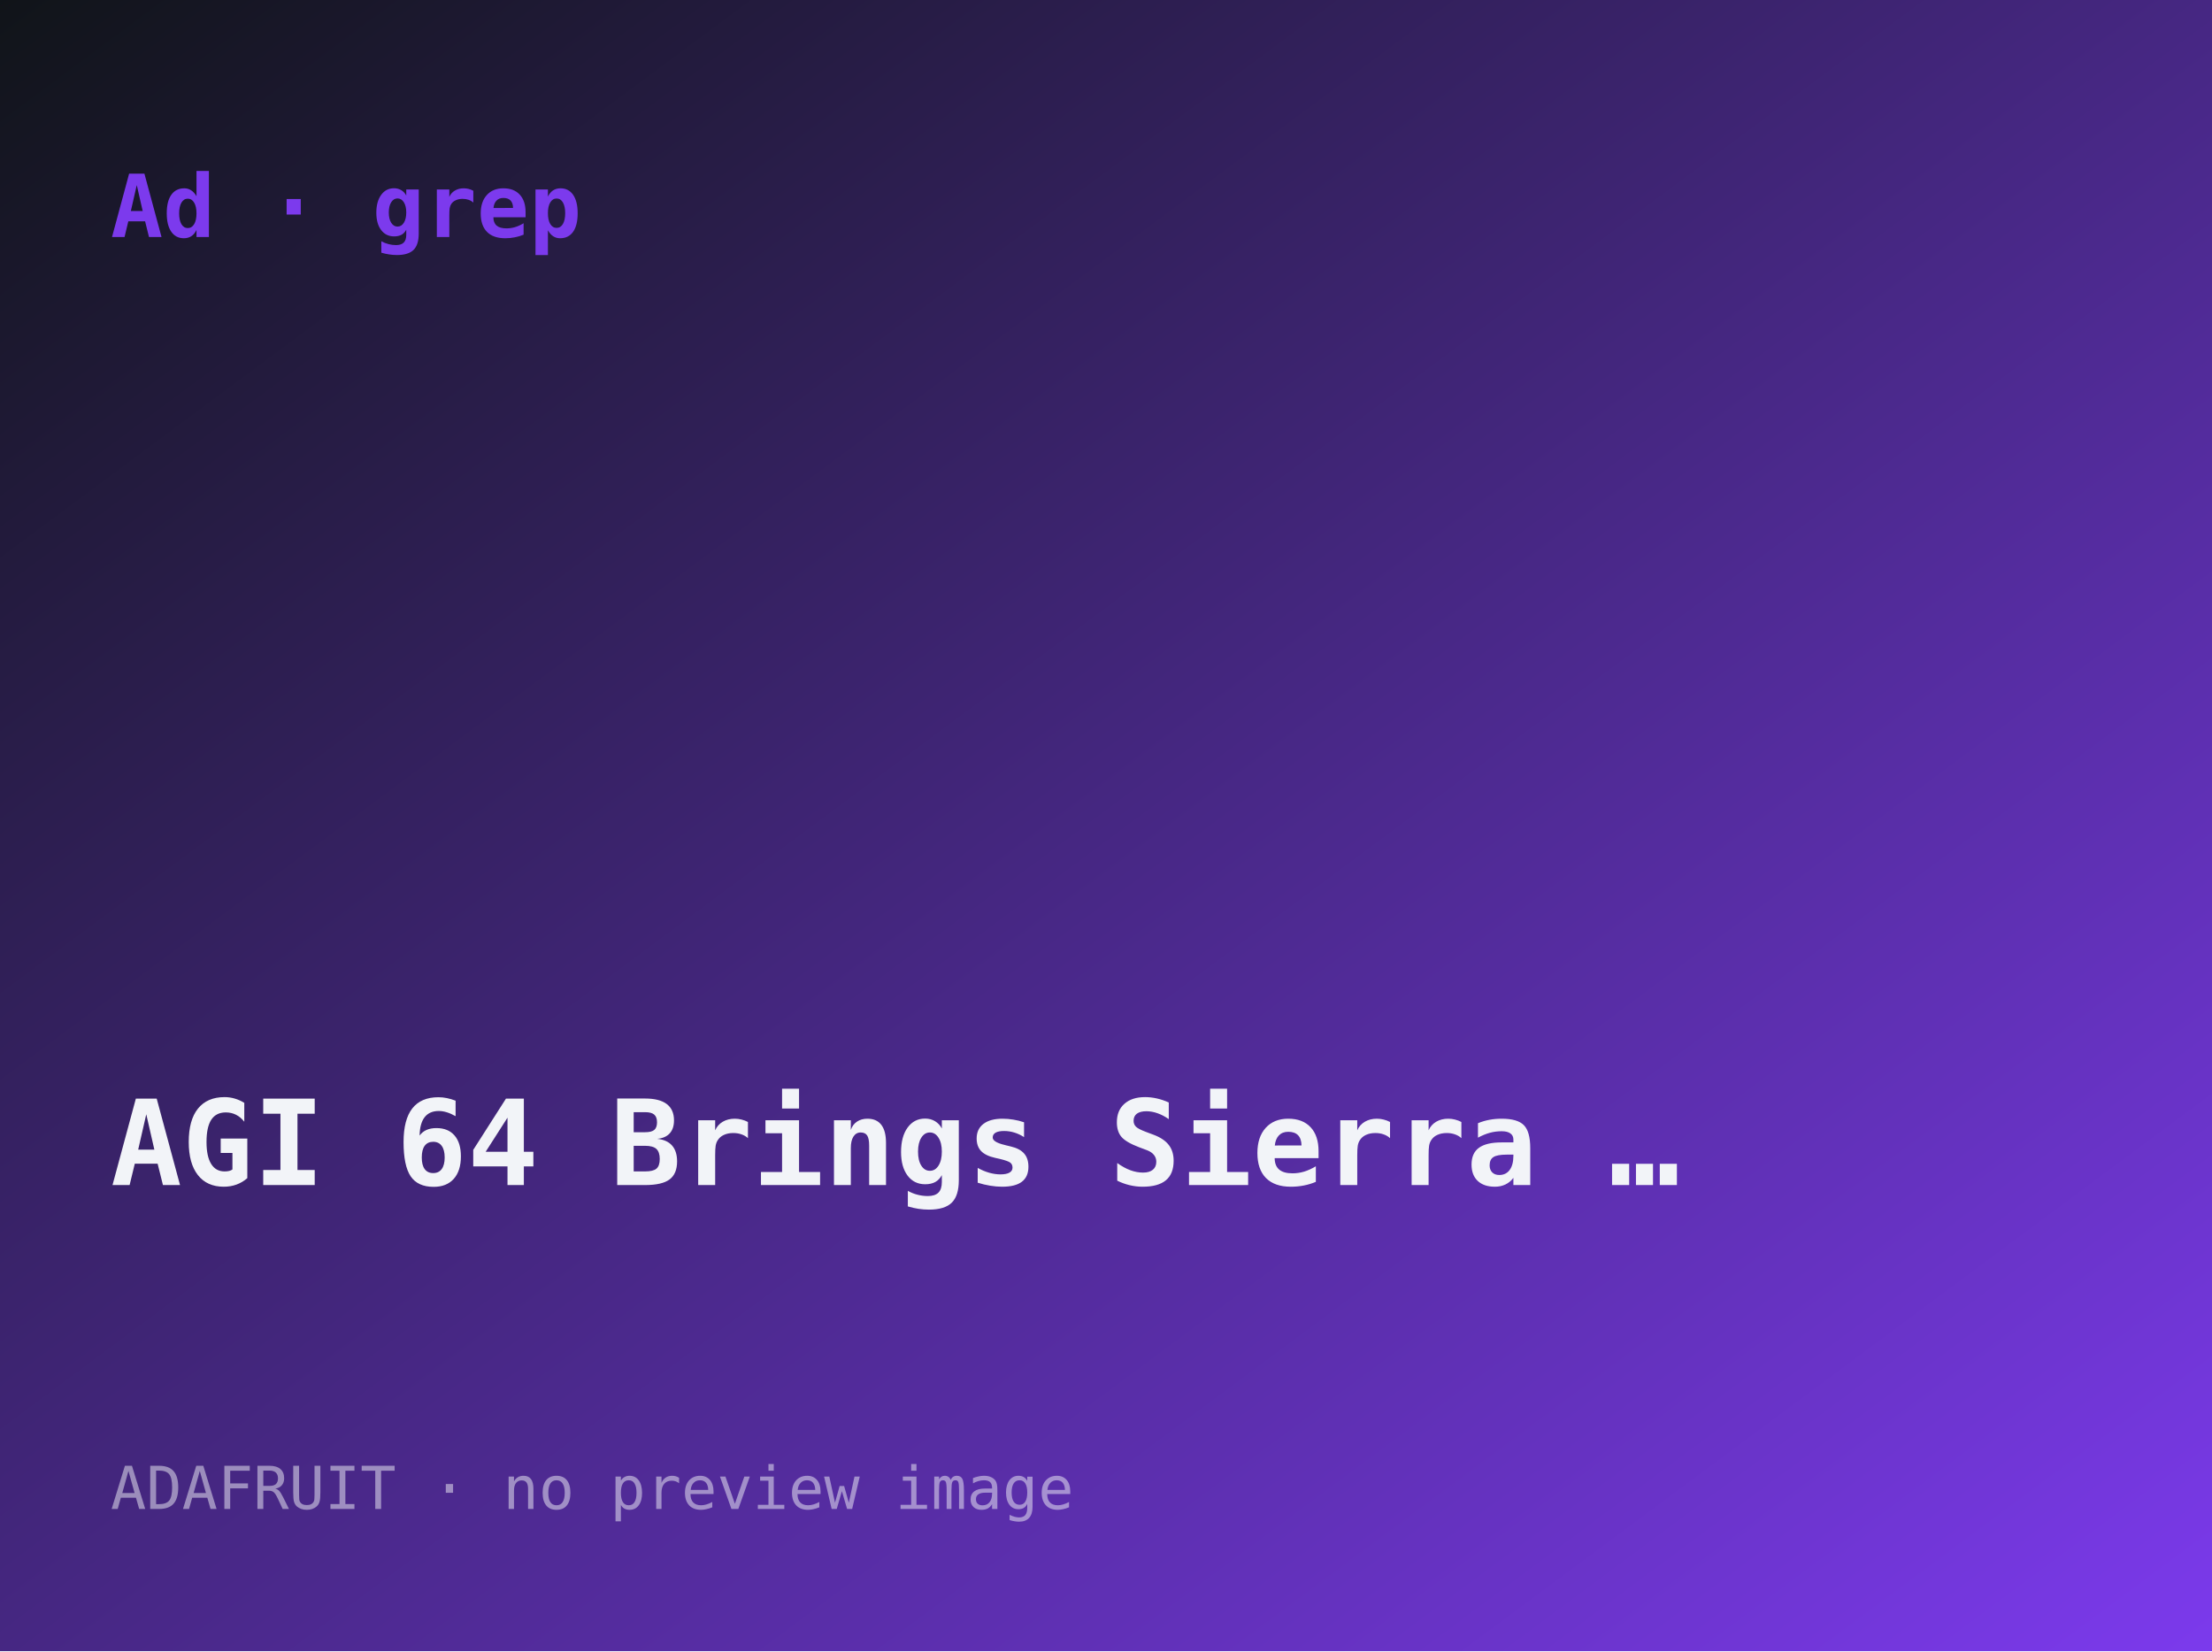
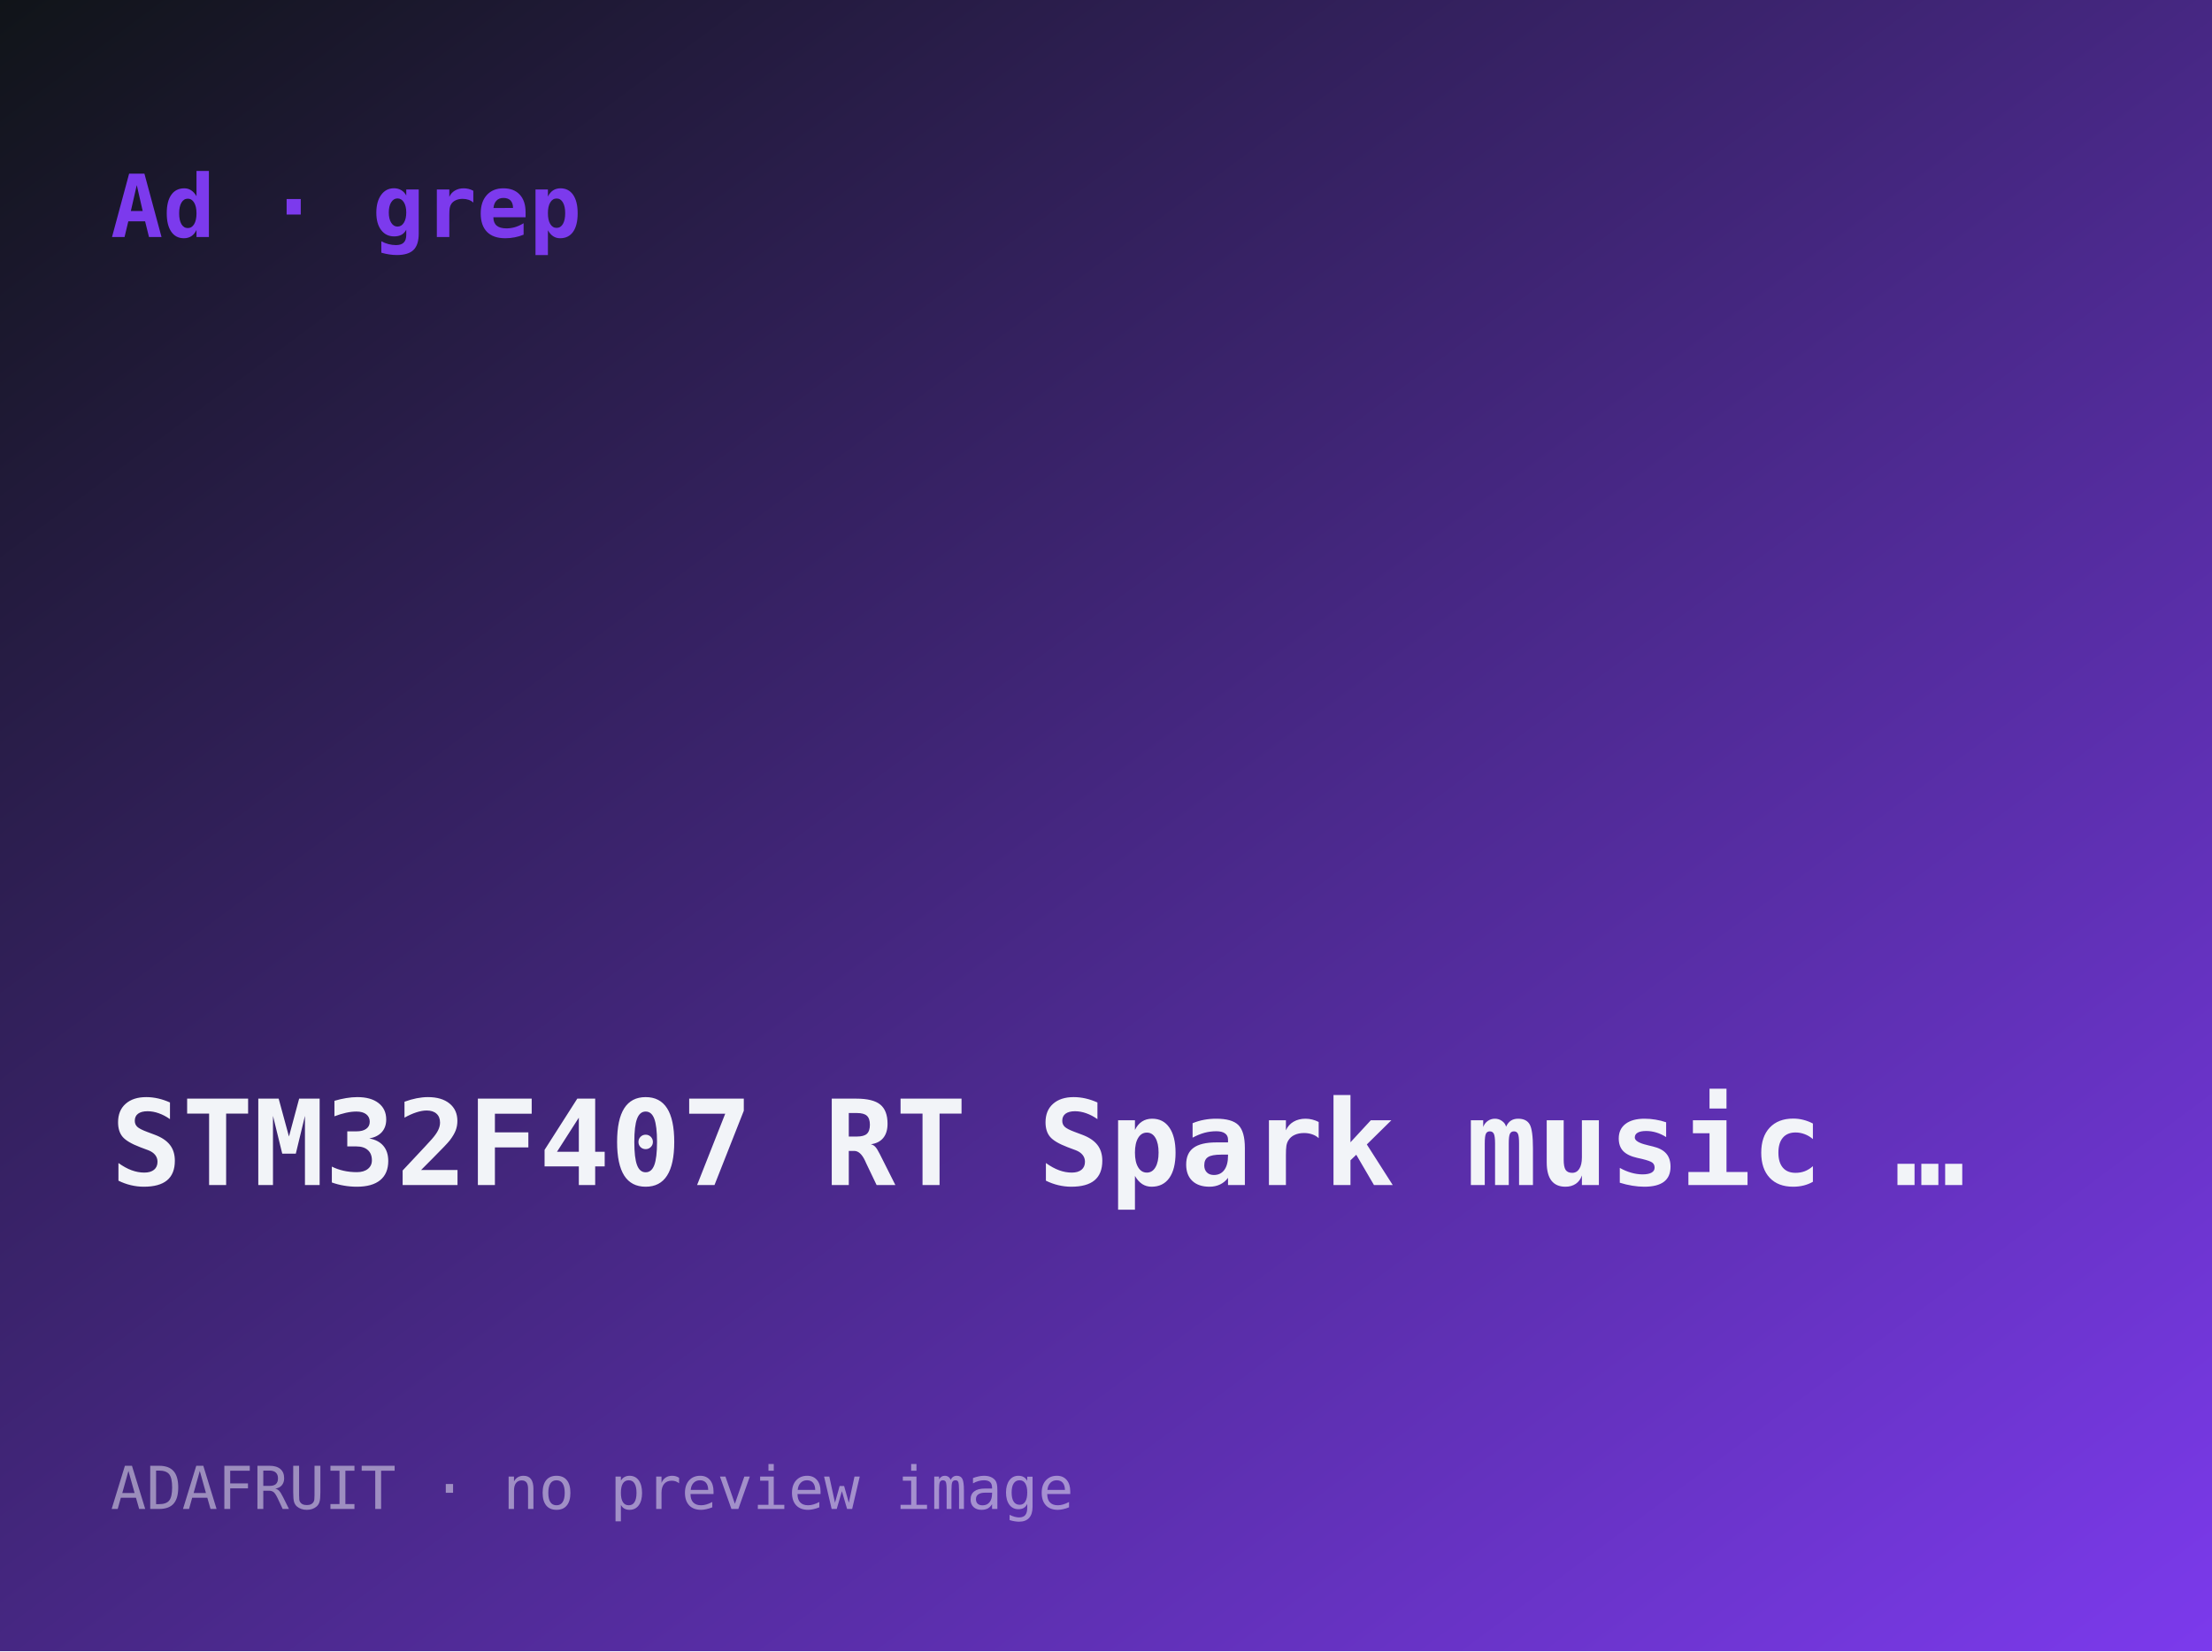
- <svg xmlns="http://www.w3.org/2000/svg" width="560" height="418" viewBox="0 0 560 418" role="img" aria-label="AGI-64 Brings Sierra Adventures to the Commodore 64">
+ <svg xmlns="http://www.w3.org/2000/svg" width="560" height="418" viewBox="0 0 560 418" role="img" aria-label="STM32F407 RT-Spark music player using FreeRTOS">
  <defs>
    <linearGradient id="g" x1="0" y1="0" x2="1" y2="1">
      <stop offset="0" stop-color="#101418" />
      <stop offset="1" stop-color="#7c3aed" />
    </linearGradient>
  </defs>
  <rect width="560" height="418" fill="url(#g)" />
  <text x="28" y="60" font-family="ui-monospace,monospace" font-size="22" fill="#7c3aed" font-weight="700">Ad · grep</text>
-   <text x="28" y="300" font-family="ui-monospace,monospace" font-size="30" fill="#f2f4f8" font-weight="600">AGI 64 Brings Sierra …</text>
+   <text x="28" y="300" font-family="ui-monospace,monospace" font-size="30" fill="#f2f4f8" font-weight="600">STM32F407 RT Spark music …</text>
  <text x="28" y="382" font-family="ui-monospace,monospace" font-size="15" fill="rgba(242,244,248,.5)">ADAFRUIT · no preview image</text>
</svg>
